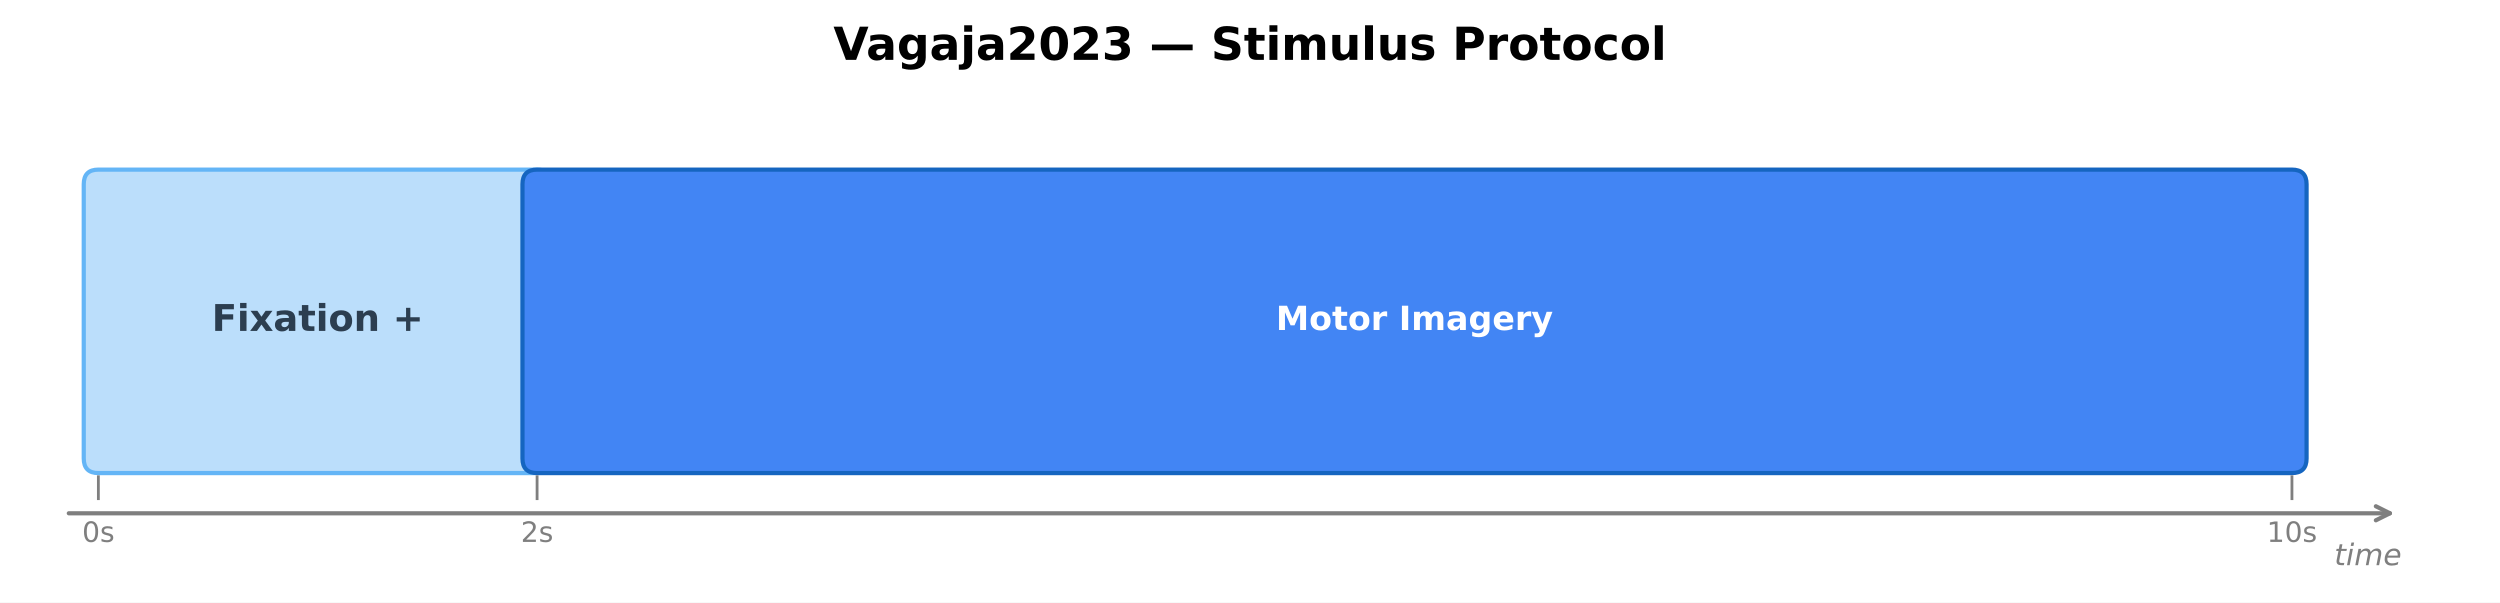
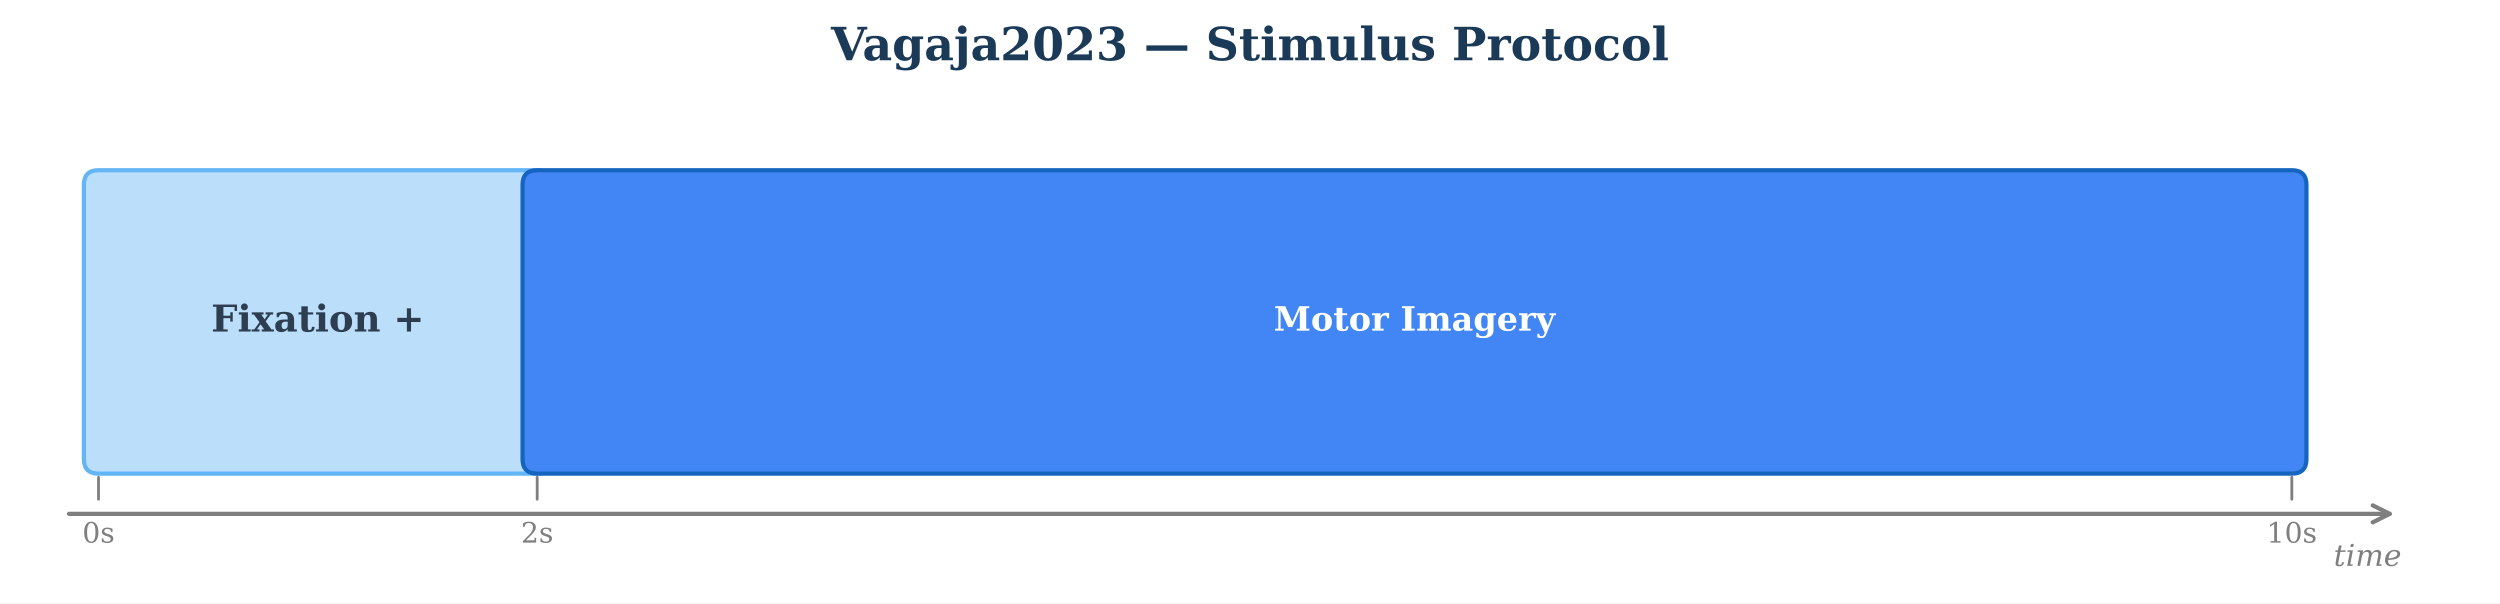
- <svg xmlns="http://www.w3.org/2000/svg" xmlns:xlink="http://www.w3.org/1999/xlink" width="712.8pt" height="171.788pt" viewBox="0 0 712.8 171.788" version="1.1">
+ <svg xmlns="http://www.w3.org/2000/svg" xmlns:xlink="http://www.w3.org/1999/xlink" width="708.48pt" height="170.95pt" viewBox="0 0 708.48 170.95" version="1.1">
  <defs>
    <style type="text/css">*{stroke-linejoin: round; stroke-linecap: butt}</style>
  </defs>
  <g id="figure_1">
    <g id="patch_1">
-       <path d="M 0 171.788  L 712.8 171.788  L 712.8 0  L 0 0  z " style="fill: #ffffff" />
+       <path d="M 0 170.95  L 708.48 170.95  L 708.48 0  L 0 0  z " style="fill: #ffffff" />
    </g>
    <g id="axes_1">
      <g id="patch_2">
-         <path d="M 28.048 134.88  L 153.134 134.88  Q 157.304 134.88 157.304 130.711  L 157.304 52.532  Q 157.304 48.362 153.134 48.362  L 28.048 48.362  Q 23.878 48.362 23.878 52.532  L 23.878 130.711  Q 23.878 134.88 28.048 134.88  z " clip-path="url(#p96fbd1d0a3)" style="fill: #bbdefb; stroke: #64b5f6; stroke-width: 1.2" />
+         <path d="M 27.919 134.226  L 152.232 134.226  Q 156.375 134.226 156.375 130.082  L 156.375 52.387  Q 156.375 48.243 152.232 48.243  L 27.919 48.243  Q 23.775 48.243 23.775 52.387  L 23.775 130.082  Q 23.775 134.226 27.919 134.226  z " clip-path="url(#p7304d7732d)" style="fill: #bbdefb; stroke: #64b5f6; stroke-width: 1.2" />
      </g>
      <g id="patch_3">
-         <path d="M 153.134 134.88  L 653.481 134.88  Q 657.65 134.88 657.65 130.711  L 657.65 52.532  Q 657.65 48.362 653.481 48.362  L 153.134 48.362  Q 148.965 48.362 148.965 52.532  L 148.965 130.711  Q 148.965 134.88 153.134 134.88  z " clip-path="url(#p96fbd1d0a3)" style="fill: #4285f4; stroke: #1565c0; stroke-width: 1.2" />
+         <path d="M 152.232 134.226  L 649.483 134.226  Q 653.627 134.226 653.627 130.082  L 653.627 52.387  Q 653.627 48.243 649.483 48.243  L 152.232 48.243  Q 148.088 48.243 148.088 52.387  L 148.088 130.082  Q 148.088 134.226 152.232 134.226  z " clip-path="url(#p7304d7732d)" style="fill: #4285f4; stroke: #1565c0; stroke-width: 1.2" />
      </g>
      <g id="line2d_1">
-         <path d="M 28.048 135.923  L 28.048 142.177  " clip-path="url(#p96fbd1d0a3)" style="fill: none; stroke: #7f7f7f; stroke-width: 0.8; stroke-linecap: square" />
+         <path d="M 27.919 135.262  L 27.919 141.477  " clip-path="url(#p7304d7732d)" style="fill: none; stroke: #7f7f7f; stroke-width: 0.8; stroke-linecap: round" />
      </g>
      <g id="line2d_2">
-         <path d="M 153.134 135.923  L 153.134 142.177  " clip-path="url(#p96fbd1d0a3)" style="fill: none; stroke: #7f7f7f; stroke-width: 0.8; stroke-linecap: square" />
+         <path d="M 152.232 135.262  L 152.232 141.477  " clip-path="url(#p7304d7732d)" style="fill: none; stroke: #7f7f7f; stroke-width: 0.8; stroke-linecap: round" />
      </g>
      <g id="line2d_3">
-         <path d="M 653.481 135.923  L 653.481 142.177  " clip-path="url(#p96fbd1d0a3)" style="fill: none; stroke: #7f7f7f; stroke-width: 0.8; stroke-linecap: square" />
+         <path d="M 649.483 135.262  L 649.483 141.477  " clip-path="url(#p7304d7732d)" style="fill: none; stroke: #7f7f7f; stroke-width: 0.8; stroke-linecap: round" />
      </g>
      <g id="text_1">
-         <g clip-path="url(#p96fbd1d0a3)">
-           <g style="fill: #2c3e50" transform="translate(60.39534 94.3492) scale(0.105 -0.105)">
+         <g clip-path="url(#p7304d7732d)">
+           <g style="fill: #2c3e50" transform="translate(59.85655 93.96234) scale(0.105 -0.105)">
            <defs>
-               <path id="DejaVuSans-Bold-29" d="M 588 4666  L 3834 4666  L 3834 3756  L 1791 3756  L 1791 2888  L 3713 2888  L 3713 1978  L 1791 1978  L 1791 0  L 588 0  L 588 4666  z " transform="scale(0.015625)" />
-               <path id="DejaVuSans-Bold-4c" d="M 538 3500  L 1656 3500  L 1656 0  L 538 0  L 538 3500  z M 538 4863  L 1656 4863  L 1656 3950  L 538 3950  L 538 4863  z " transform="scale(0.015625)" />
-               <path id="DejaVuSans-Bold-5b" d="M 1422 1791  L 159 3500  L 1344 3500  L 2059 2463  L 2784 3500  L 3969 3500  L 2706 1797  L 4031 0  L 2847 0  L 2059 1106  L 1281 0  L 97 0  L 1422 1791  z " transform="scale(0.015625)" />
-               <path id="DejaVuSans-Bold-44" d="M 2106 1575  Q 1756 1575 1579 1456  Q 1403 1338 1403 1106  Q 1403 894 1545 773  Q 1688 653 1941 653  Q 2256 653 2472 879  Q 2688 1106 2688 1447  L 2688 1575  L 2106 1575  z M 3816 1997  L 3816 0  L 2688 0  L 2688 519  Q 2463 200 2181 54  Q 1900 -91 1497 -91  Q 953 -91 614 226  Q 275 544 275 1050  Q 275 1666 698 1953  Q 1122 2241 2028 2241  L 2688 2241  L 2688 2328  Q 2688 2594 2478 2717  Q 2269 2841 1825 2841  Q 1466 2841 1156 2769  Q 847 2697 581 2553  L 581 3406  Q 941 3494 1303 3539  Q 1666 3584 2028 3584  Q 2975 3584 3395 3211  Q 3816 2838 3816 1997  z " transform="scale(0.015625)" />
-               <path id="DejaVuSans-Bold-57" d="M 1759 4494  L 1759 3500  L 2913 3500  L 2913 2700  L 1759 2700  L 1759 1216  Q 1759 972 1856 886  Q 1953 800 2241 800  L 2816 800  L 2816 0  L 1856 0  Q 1194 0 917 276  Q 641 553 641 1216  L 641 2700  L 84 2700  L 84 3500  L 641 3500  L 641 4494  L 1759 4494  z " transform="scale(0.015625)" />
-               <path id="DejaVuSans-Bold-52" d="M 2203 2784  Q 1831 2784 1636 2517  Q 1441 2250 1441 1747  Q 1441 1244 1636 976  Q 1831 709 2203 709  Q 2569 709 2762 976  Q 2956 1244 2956 1747  Q 2956 2250 2762 2517  Q 2569 2784 2203 2784  z M 2203 3584  Q 3106 3584 3614 3096  Q 4122 2609 4122 1747  Q 4122 884 3614 396  Q 3106 -91 2203 -91  Q 1297 -91 786 396  Q 275 884 275 1747  Q 275 2609 786 3096  Q 1297 3584 2203 3584  z " transform="scale(0.015625)" />
-               <path id="DejaVuSans-Bold-51" d="M 4056 2131  L 4056 0  L 2931 0  L 2931 347  L 2931 1631  Q 2931 2084 2911 2256  Q 2891 2428 2841 2509  Q 2775 2619 2662 2680  Q 2550 2741 2406 2741  Q 2056 2741 1856 2470  Q 1656 2200 1656 1722  L 1656 0  L 538 0  L 538 3500  L 1656 3500  L 1656 2988  Q 1909 3294 2193 3439  Q 2478 3584 2822 3584  Q 3428 3584 3742 3212  Q 4056 2841 4056 2131  z " transform="scale(0.015625)" />
-               <path id="DejaVuSans-Bold-3" transform="scale(0.015625)" />
-               <path id="DejaVuSans-Bold-e" d="M 3053 4013  L 3053 2375  L 4684 2375  L 4684 1638  L 3053 1638  L 3053 0  L 2309 0  L 2309 1638  L 678 1638  L 678 2375  L 2309 2375  L 2309 4013  L 3053 4013  z " transform="scale(0.015625)" />
+               <path id="DejaVuSerif-Bold-29" d="M 300 0  L 300 378  L 897 378  L 897 4288  L 300 4288  L 300 4666  L 4459 4666  L 4459 3566  L 4031 3566  L 4031 4238  L 2106 4238  L 2106 2741  L 3291 2741  L 3291 3334  L 3719 3334  L 3719 1722  L 3291 1722  L 3291 2316  L 2106 2316  L 2106 378  L 2841 378  L 2841 0  L 300 0  z " transform="scale(0.015625)" />
+               <path id="DejaVuSerif-Bold-4c" d="M 588 4263  Q 588 4516 763 4689  Q 938 4863 1191 4863  Q 1438 4863 1611 4689  Q 1784 4516 1784 4263  Q 1784 4016 1611 3842  Q 1438 3669 1191 3669  Q 938 3669 763 3841  Q 588 4013 588 4263  z M 1797 378  L 2272 378  L 2272 0  L 219 0  L 219 378  L 691 378  L 691 2944  L 219 2944  L 219 3322  L 1797 3322  L 1797 378  z " transform="scale(0.015625)" />
+               <path id="DejaVuSerif-Bold-5b" d="M 2247 2119  L 2834 2944  L 2425 2944  L 2425 3322  L 3719 3322  L 3719 2944  L 3278 2944  L 2431 1759  L 3419 378  L 3859 378  L 3859 0  L 1747 0  L 1747 378  L 2175 378  L 1550 1253  L 922 378  L 1369 378  L 1369 0  L 0 0  L 0 378  L 475 378  L 1356 1619  L 403 2944  L 31 2944  L 31 3322  L 2059 3322  L 2059 2944  L 1656 2944  L 2247 2119  z " transform="scale(0.015625)" />
+               <path id="DejaVuSerif-Bold-44" d="M 3525 2041  L 3525 378  L 4000 378  L 4000 0  L 2419 0  L 2419 422  Q 2200 159 1931 34  Q 1663 -91 1319 -91  Q 809 -91 536 182  Q 263 456 263 966  Q 263 1525 655 1803  Q 1047 2081 1838 2081  L 2419 2081  L 2419 2278  Q 2419 2681 2228 2873  Q 2038 3066 1638 3066  Q 1306 3066 1126 2930  Q 947 2794 872 2484  L 519 2484  L 519 3200  Q 816 3306 1134 3359  Q 1453 3413 1806 3413  Q 2697 3413 3111 3081  Q 3525 2750 3525 2041  z M 2419 1044  L 2419 1709  L 2003 1709  Q 1694 1709 1528 1540  Q 1363 1372 1363 1056  Q 1363 741 1483 584  Q 1603 428 1850 428  Q 2106 428 2262 597  Q 2419 766 2419 1044  z " transform="scale(0.015625)" />
+               <path id="DejaVuSerif-Bold-57" d="M 634 2944  L 153 2944  L 153 3322  L 634 3322  L 634 4353  L 1741 4353  L 1741 3322  L 2663 3322  L 2663 2944  L 1741 2944  L 1741 909  Q 1741 475 1809 369  Q 1878 263 2059 263  Q 2259 263 2356 397  Q 2453 531 2459 813  L 2925 813  Q 2897 313 2651 111  Q 2406 -91 1806 -91  Q 1122 -91 878 123  Q 634 338 634 909  L 634 2944  z " transform="scale(0.015625)" />
+               <path id="DejaVuSerif-Bold-52" d="M 2138 263  Q 2488 263 2630 563  Q 2772 863 2772 1663  Q 2772 2463 2631 2761  Q 2491 3059 2138 3059  Q 1784 3059 1640 2757  Q 1497 2456 1497 1663  Q 1497 869 1640 566  Q 1784 263 2138 263  z M 2138 -91  Q 1259 -91 761 376  Q 263 844 263 1663  Q 263 2484 761 2948  Q 1259 3413 2138 3413  Q 3019 3413 3516 2948  Q 4013 2484 4013 1663  Q 4013 844 3514 376  Q 3016 -91 2138 -91  z " transform="scale(0.015625)" />
+               <path id="DejaVuSerif-Bold-51" d="M 219 0  L 219 378  L 691 378  L 691 2944  L 219 2944  L 219 3322  L 1797 3322  L 1797 2853  Q 1997 3150 2253 3281  Q 2509 3413 2900 3413  Q 3459 3413 3745 3083  Q 4031 2753 4031 2113  L 4031 378  L 4506 378  L 4506 0  L 2522 0  L 2522 378  L 2925 378  L 2925 2144  Q 2925 2566 2817 2730  Q 2709 2894 2444 2894  Q 2109 2894 1953 2648  Q 1797 2403 1797 1869  L 1797 378  L 2203 378  L 2203 0  L 219 0  z " transform="scale(0.015625)" />
+               <path id="DejaVuSerif-Bold-3" transform="scale(0.015625)" />
+               <path id="DejaVuSerif-Bold-e" d="M 3041 4013  L 3041 2369  L 4684 2369  L 4684 1650  L 3041 1650  L 3041 6  L 2322 6  L 2322 1650  L 678 1650  L 678 2369  L 2322 2369  L 2322 4013  L 3041 4013  z " transform="scale(0.015625)" />
            </defs>
-             <use xlink:href="#DejaVuSans-Bold-29" />
-             <use xlink:href="#DejaVuSans-Bold-4c" transform="translate(68.3125 0)" />
-             <use xlink:href="#DejaVuSans-Bold-5b" transform="translate(102.5938 0)" />
-             <use xlink:href="#DejaVuSans-Bold-44" transform="translate(167.0938 0)" />
-             <use xlink:href="#DejaVuSans-Bold-57" transform="translate(234.5781 0)" />
-             <use xlink:href="#DejaVuSans-Bold-4c" transform="translate(282.375 0)" />
-             <use xlink:href="#DejaVuSans-Bold-52" transform="translate(316.6562 0)" />
-             <use xlink:href="#DejaVuSans-Bold-51" transform="translate(385.3594 0)" />
-             <use xlink:href="#DejaVuSans-Bold-3" transform="translate(456.5469 0)" />
-             <use xlink:href="#DejaVuSans-Bold-e" transform="translate(491.3594 0)" />
+             <use xlink:href="#DejaVuSerif-Bold-29" />
+             <use xlink:href="#DejaVuSerif-Bold-4c" transform="translate(71 0)" />
+             <use xlink:href="#DejaVuSerif-Bold-5b" transform="translate(108.9844 0)" />
+             <use xlink:href="#DejaVuSerif-Bold-44" transform="translate(168.6094 0)" />
+             <use xlink:href="#DejaVuSerif-Bold-57" transform="translate(233.4062 0)" />
+             <use xlink:href="#DejaVuSerif-Bold-4c" transform="translate(279.5938 0)" />
+             <use xlink:href="#DejaVuSerif-Bold-52" transform="translate(317.5781 0)" />
+             <use xlink:href="#DejaVuSerif-Bold-51" transform="translate(384.2812 0)" />
+             <use xlink:href="#DejaVuSerif-Bold-3" transform="translate(456.9844 0)" />
+             <use xlink:href="#DejaVuSerif-Bold-e" transform="translate(491.7969 0)" />
          </g>
        </g>
      </g>
      <g id="text_2">
-         <g clip-path="url(#p96fbd1d0a3)">
-           <g style="fill: #ffffff" transform="translate(363.8045 94.08903) scale(0.095 -0.095)">
+         <g clip-path="url(#p7304d7732d)">
+           <g style="fill: #ffffff" transform="translate(360.9803 93.70216) scale(0.095 -0.095)">
            <defs>
-               <path id="DejaVuSans-Bold-30" d="M 588 4666  L 2119 4666  L 3181 2169  L 4250 4666  L 5778 4666  L 5778 0  L 4641 0  L 4641 3413  L 3566 897  L 2803 897  L 1728 3413  L 1728 0  L 588 0  L 588 4666  z " transform="scale(0.015625)" />
-               <path id="DejaVuSans-Bold-55" d="M 3138 2547  Q 2991 2616 2845 2648  Q 2700 2681 2553 2681  Q 2122 2681 1889 2404  Q 1656 2128 1656 1613  L 1656 0  L 538 0  L 538 3500  L 1656 3500  L 1656 2925  Q 1872 3269 2151 3426  Q 2431 3584 2822 3584  Q 2878 3584 2943 3579  Q 3009 3575 3134 3559  L 3138 2547  z " transform="scale(0.015625)" />
-               <path id="DejaVuSans-Bold-2c" d="M 588 4666  L 1791 4666  L 1791 0  L 588 0  L 588 4666  z " transform="scale(0.015625)" />
-               <path id="DejaVuSans-Bold-50" d="M 3781 2919  Q 3994 3244 4286 3414  Q 4578 3584 4928 3584  Q 5531 3584 5847 3212  Q 6163 2841 6163 2131  L 6163 0  L 5038 0  L 5038 1825  Q 5041 1866 5042 1909  Q 5044 1953 5044 2034  Q 5044 2406 4934 2573  Q 4825 2741 4581 2741  Q 4263 2741 4089 2478  Q 3916 2216 3909 1719  L 3909 0  L 2784 0  L 2784 1825  Q 2784 2406 2684 2573  Q 2584 2741 2328 2741  Q 2006 2741 1831 2477  Q 1656 2213 1656 1722  L 1656 0  L 531 0  L 531 3500  L 1656 3500  L 1656 2988  Q 1863 3284 2130 3434  Q 2397 3584 2719 3584  Q 3081 3584 3359 3409  Q 3638 3234 3781 2919  z " transform="scale(0.015625)" />
-               <path id="DejaVuSans-Bold-4a" d="M 2919 594  Q 2688 288 2409 144  Q 2131 0 1766 0  Q 1125 0 706 504  Q 288 1009 288 1791  Q 288 2575 706 3076  Q 1125 3578 1766 3578  Q 2131 3578 2409 3434  Q 2688 3291 2919 2981  L 2919 3500  L 4044 3500  L 4044 353  Q 4044 -491 3511 -936  Q 2978 -1381 1966 -1381  Q 1638 -1381 1331 -1331  Q 1025 -1281 716 -1178  L 716 -306  Q 1009 -475 1290 -558  Q 1572 -641 1856 -641  Q 2406 -641 2662 -400  Q 2919 -159 2919 353  L 2919 594  z M 2181 2772  Q 1834 2772 1640 2515  Q 1447 2259 1447 1791  Q 1447 1309 1634 1061  Q 1822 813 2181 813  Q 2531 813 2725 1069  Q 2919 1325 2919 1791  Q 2919 2259 2725 2515  Q 2531 2772 2181 2772  z " transform="scale(0.015625)" />
-               <path id="DejaVuSans-Bold-48" d="M 4031 1759  L 4031 1441  L 1416 1441  Q 1456 1047 1700 850  Q 1944 653 2381 653  Q 2734 653 3104 758  Q 3475 863 3866 1075  L 3866 213  Q 3469 63 3072 -14  Q 2675 -91 2278 -91  Q 1328 -91 801 392  Q 275 875 275 1747  Q 275 2603 792 3093  Q 1309 3584 2216 3584  Q 3041 3584 3536 3087  Q 4031 2591 4031 1759  z M 2881 2131  Q 2881 2450 2695 2645  Q 2509 2841 2209 2841  Q 1884 2841 1681 2658  Q 1478 2475 1428 2131  L 2881 2131  z " transform="scale(0.015625)" />
-               <path id="DejaVuSans-Bold-5c" d="M 78 3500  L 1197 3500  L 2138 1125  L 2938 3500  L 4056 3500  L 2584 -331  Q 2363 -916 2067 -1148  Q 1772 -1381 1288 -1381  L 641 -1381  L 641 -647  L 991 -647  Q 1275 -647 1404 -556  Q 1534 -466 1606 -231  L 1638 -134  L 78 3500  z " transform="scale(0.015625)" />
+               <path id="DejaVuSerif-Bold-30" d="M 269 0  L 269 378  L 863 378  L 863 4288  L 269 4288  L 269 4666  L 2194 4666  L 3525 1672  L 4863 4666  L 6784 4666  L 6784 4288  L 6188 4288  L 6188 378  L 6784 378  L 6784 0  L 4384 0  L 4384 378  L 4978 378  L 4978 3938  L 3531 684  L 2741 684  L 1300 3938  L 1300 378  L 1894 378  L 1894 0  L 269 0  z " transform="scale(0.015625)" />
+               <path id="DejaVuSerif-Bold-55" d="M 3438 3359  L 3438 2369  L 3084 2369  Q 3066 2634 2941 2764  Q 2816 2894 2578 2894  Q 2216 2894 2006 2575  Q 1797 2256 1797 1691  L 1797 378  L 2400 378  L 2400 0  L 219 0  L 219 378  L 691 378  L 691 2944  L 184 2944  L 184 3322  L 1797 3322  L 1797 2731  Q 1959 3078 2226 3245  Q 2494 3413 2881 3413  Q 2978 3413 3117 3398  Q 3256 3384 3438 3359  z " transform="scale(0.015625)" />
+               <path id="DejaVuSerif-Bold-2c" d="M 300 0  L 300 378  L 897 378  L 897 4288  L 300 4288  L 300 4666  L 2700 4666  L 2700 4288  L 2100 4288  L 2100 378  L 2700 378  L 2700 0  L 300 0  z " transform="scale(0.015625)" />
+               <path id="DejaVuSerif-Bold-50" d="M 3884 2778  Q 4116 3109 4384 3261  Q 4653 3413 5013 3413  Q 5584 3413 5867 3089  Q 6150 2766 6150 2113  L 6150 378  L 6625 378  L 6625 0  L 4647 0  L 4647 378  L 5044 378  L 5044 1947  Q 5044 2569 4948 2731  Q 4853 2894 4594 2894  Q 4300 2894 4137 2667  Q 3975 2441 3975 2022  L 3975 378  L 4372 378  L 4372 0  L 2472 0  L 2472 378  L 2869 378  L 2869 1947  Q 2869 2569 2772 2731  Q 2675 2894 2419 2894  Q 2122 2894 1959 2667  Q 1797 2441 1797 2022  L 1797 378  L 2194 378  L 2194 0  L 219 0  L 219 378  L 691 378  L 691 2944  L 219 2944  L 219 3322  L 1797 3322  L 1797 2853  Q 1991 3144 2241 3278  Q 2491 3413 2834 3413  Q 3241 3413 3494 3258  Q 3747 3103 3884 2778  z " transform="scale(0.015625)" />
+               <path id="DejaVuSerif-Bold-4a" d="M 3853 2944  L 3853 44  Q 3853 -656 3354 -1039  Q 2856 -1422 1947 -1422  Q 1616 -1422 1275 -1370  Q 934 -1319 575 -1216  L 575 -422  L 928 -422  Q 975 -750 1192 -909  Q 1409 -1069 1813 -1069  Q 2325 -1069 2536 -823  Q 2747 -578 2747 44  L 2747 422  Q 2606 163 2367 36  Q 2128 -91 1778 -91  Q 1072 -91 667 378  Q 263 847 263 1663  Q 263 2481 667 2947  Q 1072 3413 1778 3413  Q 2128 3413 2367 3286  Q 2606 3159 2747 2900  L 2747 3322  L 4325 3322  L 4325 2944  L 3853 2944  z M 2747 1825  Q 2747 2406 2597 2665  Q 2447 2925 2119 2925  Q 1775 2925 1636 2651  Q 1497 2378 1497 1663  Q 1497 947 1637 672  Q 1778 397 2119 397  Q 2447 397 2597 656  Q 2747 916 2747 1497  L 2747 1825  z " transform="scale(0.015625)" />
+               <path id="DejaVuSerif-Bold-48" d="M 2566 1875  Q 2566 2531 2444 2795  Q 2322 3059 2028 3059  Q 1744 3059 1620 2800  Q 1497 2541 1497 1931  L 1497 1875  L 2566 1875  z M 3781 1503  L 1497 1503  L 1497 1478  Q 1497 834 1690 548  Q 1884 263 2316 263  Q 2675 263 2897 453  Q 3119 644 3181 1006  L 3700 1006  Q 3566 441 3166 175  Q 2766 -91 2047 -91  Q 1184 -91 723 364  Q 263 819 263 1663  Q 263 2488 734 2950  Q 1206 3413 2047 3413  Q 2872 3413 3312 2927  Q 3753 2441 3781 1503  z " transform="scale(0.015625)" />
+               <path id="DejaVuSerif-Bold-5c" d="M 1997 -750  Q 1847 -1116 1634 -1269  Q 1422 -1422 1063 -1422  Q 909 -1422 721 -1387  Q 534 -1353 313 -1288  L 313 -594  L 666 -597  Q 675 -838 779 -953  Q 884 -1069 1094 -1069  Q 1297 -1069 1422 -958  Q 1547 -847 1672 -538  L 1722 -422  L 275 2944  L -84 2944  L -84 3322  L 1831 3322  L 1831 2944  L 1434 2944  L 2278 978  L 3066 2944  L 2625 2944  L 2625 3322  L 3872 3322  L 3872 2944  L 3469 2944  L 1997 -750  z " transform="scale(0.015625)" />
            </defs>
-             <use xlink:href="#DejaVuSans-Bold-30" />
-             <use xlink:href="#DejaVuSans-Bold-52" transform="translate(99.51562 0)" />
-             <use xlink:href="#DejaVuSans-Bold-57" transform="translate(168.2188 0)" />
-             <use xlink:href="#DejaVuSans-Bold-52" transform="translate(216.0156 0)" />
-             <use xlink:href="#DejaVuSans-Bold-55" transform="translate(284.7188 0)" />
-             <use xlink:href="#DejaVuSans-Bold-3" transform="translate(334.0312 0)" />
-             <use xlink:href="#DejaVuSans-Bold-2c" transform="translate(368.8438 0)" />
-             <use xlink:href="#DejaVuSans-Bold-50" transform="translate(406.0469 0)" />
-             <use xlink:href="#DejaVuSans-Bold-44" transform="translate(510.25 0)" />
-             <use xlink:href="#DejaVuSans-Bold-4a" transform="translate(577.7344 0)" />
-             <use xlink:href="#DejaVuSans-Bold-48" transform="translate(649.3125 0)" />
-             <use xlink:href="#DejaVuSans-Bold-55" transform="translate(717.1406 0)" />
-             <use xlink:href="#DejaVuSans-Bold-5c" transform="translate(766.4531 0)" />
+             <use xlink:href="#DejaVuSerif-Bold-30" />
+             <use xlink:href="#DejaVuSerif-Bold-52" transform="translate(110.6875 0)" />
+             <use xlink:href="#DejaVuSerif-Bold-57" transform="translate(177.3906 0)" />
+             <use xlink:href="#DejaVuSerif-Bold-52" transform="translate(223.5781 0)" />
+             <use xlink:href="#DejaVuSerif-Bold-55" transform="translate(290.2812 0)" />
+             <use xlink:href="#DejaVuSerif-Bold-3" transform="translate(342.9688 0)" />
+             <use xlink:href="#DejaVuSerif-Bold-2c" transform="translate(377.7812 0)" />
+             <use xlink:href="#DejaVuSerif-Bold-50" transform="translate(424.5625 0)" />
+             <use xlink:href="#DejaVuSerif-Bold-44" transform="translate(530.375 0)" />
+             <use xlink:href="#DejaVuSerif-Bold-4a" transform="translate(595.1719 0)" />
+             <use xlink:href="#DejaVuSerif-Bold-48" transform="translate(665.0938 0)" />
+             <use xlink:href="#DejaVuSerif-Bold-55" transform="translate(728.7188 0)" />
+             <use xlink:href="#DejaVuSerif-Bold-5c" transform="translate(781.4062 0)" />
          </g>
        </g>
      </g>
      <g id="text_3">
-         <g style="fill: #7f7f7f" transform="translate(23.41901 154.5095) scale(0.08 -0.08)">
+         <g style="fill: #7f7f7f" transform="translate(23.32131 153.7713) scale(0.08 -0.08)">
          <defs>
-             <path id="DejaVuSans-13" d="M 2034 4250  Q 1547 4250 1301 3770  Q 1056 3291 1056 2328  Q 1056 1369 1301 889  Q 1547 409 2034 409  Q 2525 409 2770 889  Q 3016 1369 3016 2328  Q 3016 3291 2770 3770  Q 2525 4250 2034 4250  z M 2034 4750  Q 2819 4750 3233 4129  Q 3647 3509 3647 2328  Q 3647 1150 3233 529  Q 2819 -91 2034 -91  Q 1250 -91 836 529  Q 422 1150 422 2328  Q 422 3509 836 4129  Q 1250 4750 2034 4750  z " transform="scale(0.015625)" />
-             <path id="DejaVuSans-56" d="M 2834 3397  L 2834 2853  Q 2591 2978 2328 3040  Q 2066 3103 1784 3103  Q 1356 3103 1142 2972  Q 928 2841 928 2578  Q 928 2378 1081 2264  Q 1234 2150 1697 2047  L 1894 2003  Q 2506 1872 2764 1633  Q 3022 1394 3022 966  Q 3022 478 2636 193  Q 2250 -91 1575 -91  Q 1294 -91 989 -36  Q 684 19 347 128  L 347 722  Q 666 556 975 473  Q 1284 391 1588 391  Q 1994 391 2212 530  Q 2431 669 2431 922  Q 2431 1156 2273 1281  Q 2116 1406 1581 1522  L 1381 1569  Q 847 1681 609 1914  Q 372 2147 372 2553  Q 372 3047 722 3315  Q 1072 3584 1716 3584  Q 2034 3584 2315 3537  Q 2597 3491 2834 3397  z " transform="scale(0.015625)" />
+             <path id="DejaVuSerif-13" d="M 2034 219  Q 2513 219 2750 744  Q 2988 1269 2988 2328  Q 2988 3391 2750 3916  Q 2513 4441 2034 4441  Q 1556 4441 1318 3916  Q 1081 3391 1081 2328  Q 1081 1269 1318 744  Q 1556 219 2034 219  z M 2034 -91  Q 1275 -91 848 546  Q 422 1184 422 2328  Q 422 3475 848 4112  Q 1275 4750 2034 4750  Q 2797 4750 3222 4112  Q 3647 3475 3647 2328  Q 3647 1184 3222 546  Q 2797 -91 2034 -91  z " transform="scale(0.015625)" />
+             <path id="DejaVuSerif-56" d="M 359 184  L 359 959  L 691 959  Q 703 588 923 403  Q 1144 219 1575 219  Q 1963 219 2166 364  Q 2369 509 2369 788  Q 2369 1006 2220 1140  Q 2072 1275 1594 1428  L 1178 1569  Q 750 1706 558 1912  Q 366 2119 366 2438  Q 366 2894 700 3153  Q 1034 3413 1625 3413  Q 1888 3413 2178 3344  Q 2469 3275 2778 3144  L 2778 2419  L 2447 2419  Q 2434 2741 2221 2922  Q 2009 3103 1644 3103  Q 1281 3103 1095 2975  Q 909 2847 909 2591  Q 909 2381 1050 2254  Q 1191 2128 1613 1997  L 2069 1856  Q 2541 1709 2748 1489  Q 2956 1269 2956 922  Q 2956 450 2595 179  Q 2234 -91 1600 -91  Q 1278 -91 972 -22  Q 666 47 359 184  z " transform="scale(0.015625)" />
          </defs>
-           <use xlink:href="#DejaVuSans-13" />
-           <use xlink:href="#DejaVuSans-56" transform="translate(63.625 0)" />
+           <use xlink:href="#DejaVuSerif-13" />
+           <use xlink:href="#DejaVuSerif-56" transform="translate(63.625 0)" />
        </g>
      </g>
      <g id="text_4">
-         <g style="fill: #7f7f7f" transform="translate(148.5056 154.5095) scale(0.08 -0.08)">
+         <g style="fill: #7f7f7f" transform="translate(147.6341 153.7713) scale(0.08 -0.08)">
          <defs>
-             <path id="DejaVuSans-15" d="M 1228 531  L 3431 531  L 3431 0  L 469 0  L 469 531  Q 828 903 1448 1529  Q 2069 2156 2228 2338  Q 2531 2678 2651 2914  Q 2772 3150 2772 3378  Q 2772 3750 2511 3984  Q 2250 4219 1831 4219  Q 1534 4219 1204 4116  Q 875 4013 500 3803  L 500 4441  Q 881 4594 1212 4672  Q 1544 4750 1819 4750  Q 2544 4750 2975 4387  Q 3406 4025 3406 3419  Q 3406 3131 3298 2873  Q 3191 2616 2906 2266  Q 2828 2175 2409 1742  Q 1991 1309 1228 531  z " transform="scale(0.015625)" />
+             <path id="DejaVuSerif-15" d="M 819 3553  L 469 3553  L 469 4384  Q 803 4563 1142 4656  Q 1481 4750 1806 4750  Q 2534 4750 2956 4397  Q 3378 4044 3378 3438  Q 3378 2753 2422 1800  Q 2347 1728 2309 1691  L 1131 513  L 3078 513  L 3078 1088  L 3444 1088  L 3444 0  L 434 0  L 434 341  L 1850 1753  Q 2319 2222 2519 2614  Q 2719 3006 2719 3438  Q 2719 3909 2473 4175  Q 2228 4441 1797 4441  Q 1350 4441 1106 4219  Q 863 3997 819 3553  z " transform="scale(0.015625)" />
          </defs>
-           <use xlink:href="#DejaVuSans-15" />
-           <use xlink:href="#DejaVuSans-56" transform="translate(63.625 0)" />
+           <use xlink:href="#DejaVuSerif-15" />
+           <use xlink:href="#DejaVuSerif-56" transform="translate(63.625 0)" />
        </g>
      </g>
      <g id="text_5">
-         <g style="fill: #7f7f7f" transform="translate(646.3068 154.5095) scale(0.08 -0.08)">
+         <g style="fill: #7f7f7f" transform="translate(642.3405 153.7713) scale(0.08 -0.08)">
          <defs>
-             <path id="DejaVuSans-14" d="M 794 531  L 1825 531  L 1825 4091  L 703 3866  L 703 4441  L 1819 4666  L 2450 4666  L 2450 531  L 3481 531  L 3481 0  L 794 0  L 794 531  z " transform="scale(0.015625)" />
+             <path id="DejaVuSerif-14" d="M 909 0  L 909 331  L 1722 331  L 1722 4213  L 781 3603  L 781 4013  L 1919 4750  L 2350 4750  L 2350 331  L 3163 331  L 3163 0  L 909 0  z " transform="scale(0.015625)" />
          </defs>
-           <use xlink:href="#DejaVuSans-14" />
-           <use xlink:href="#DejaVuSans-13" transform="translate(63.625 0)" />
-           <use xlink:href="#DejaVuSans-56" transform="translate(127.25 0)" />
+           <use xlink:href="#DejaVuSerif-14" />
+           <use xlink:href="#DejaVuSerif-13" transform="translate(63.625 0)" />
+           <use xlink:href="#DejaVuSerif-56" transform="translate(127.25 0)" />
        </g>
      </g>
      <g id="patch_4">
-         <path d="M 19.622 146.347  Q 351.186 146.347 681.409 146.347  " style="fill: none; stroke: #7f7f7f; stroke-width: 1.2; stroke-linecap: round" />
-         <path d="M 677.409 144.347  L 681.409 146.347  L 677.409 148.347  " style="fill: none; stroke: #7f7f7f; stroke-width: 1.2; stroke-linecap: round" />
+         <path d="M 19.56 145.621  Q 349.061 145.621 677.22 145.621  " style="fill: none; stroke: #7f7f7f; stroke-width: 1.2; stroke-linecap: round" />
+         <path d="M 672.42 143.221  L 677.22 145.621  L 672.42 148.021  " style="fill: none; stroke: #7f7f7f; stroke-width: 1.2; stroke-linecap: round" />
      </g>
      <g id="text_6">
-         <g style="fill: #7f7f7f" transform="translate(665.5489 161.1444) scale(0.085 -0.085)">
+         <g style="fill: #7f7f7f" transform="translate(661.3353 160.3668) scale(0.085 -0.085)">
          <defs>
-             <path id="DejaVuSans-Oblique-57" d="M 2706 3500  L 2619 3053  L 1472 3053  L 1100 1153  Q 1081 1047 1072 975  Q 1063 903 1063 863  Q 1063 663 1183 572  Q 1303 481 1569 481  L 2150 481  L 2053 0  L 1503 0  Q 991 0 739 200  Q 488 400 488 806  Q 488 878 497 964  Q 506 1050 525 1153  L 897 3053  L 409 3053  L 500 3500  L 978 3500  L 1172 4494  L 1747 4494  L 1556 3500  L 2706 3500  z " transform="scale(0.015625)" />
-             <path id="DejaVuSans-Oblique-4c" d="M 1172 4863  L 1747 4863  L 1606 4134  L 1031 4134  L 1172 4863  z M 909 3500  L 1484 3500  L 800 0  L 225 0  L 909 3500  z " transform="scale(0.015625)" />
-             <path id="DejaVuSans-Oblique-50" d="M 5747 2113  L 5338 0  L 4763 0  L 5166 2094  Q 5191 2228 5203 2325  Q 5216 2422 5216 2491  Q 5216 2772 5059 2928  Q 4903 3084 4622 3084  Q 4203 3084 3875 2770  Q 3547 2456 3450 1953  L 3066 0  L 2491 0  L 2900 2094  Q 2925 2209 2937 2307  Q 2950 2406 2950 2484  Q 2950 2769 2794 2926  Q 2638 3084 2363 3084  Q 1938 3084 1609 2770  Q 1281 2456 1184 1953  L 800 0  L 225 0  L 909 3500  L 1484 3500  L 1375 2956  Q 1609 3263 1923 3423  Q 2238 3584 2597 3584  Q 2978 3584 3223 3384  Q 3469 3184 3519 2828  Q 3781 3197 4126 3390  Q 4472 3584 4856 3584  Q 5306 3584 5551 3325  Q 5797 3066 5797 2591  Q 5797 2488 5784 2364  Q 5772 2241 5747 2113  z " transform="scale(0.015625)" />
-             <path id="DejaVuSans-Oblique-48" d="M 3078 2063  Q 3088 2113 3092 2166  Q 3097 2219 3097 2272  Q 3097 2653 2873 2875  Q 2650 3097 2266 3097  Q 1838 3097 1509 2826  Q 1181 2556 1013 2059  L 3078 2063  z M 3578 1613  L 903 1613  Q 884 1494 878 1425  Q 872 1356 872 1306  Q 872 872 1139 634  Q 1406 397 1894 397  Q 2269 397 2603 481  Q 2938 566 3225 728  L 3116 159  Q 2806 34 2476 -28  Q 2147 -91 1806 -91  Q 1078 -91 686 257  Q 294 606 294 1247  Q 294 1794 489 2264  Q 684 2734 1063 3103  Q 1306 3334 1642 3459  Q 1978 3584 2356 3584  Q 2950 3584 3301 3228  Q 3653 2872 3653 2272  Q 3653 2128 3634 1964  Q 3616 1800 3578 1613  z " transform="scale(0.015625)" />
+             <path id="DejaVuSerif-Italic-57" d="M 856 2988  L 350 2988  L 416 3322  L 922 3322  L 1122 4353  L 1700 4353  L 1500 3322  L 2581 3322  L 2516 2988  L 1434 2988  L 1025 878  Q 978 631 978 488  Q 978 388 1000 338  Q 1059 219 1278 219  Q 1503 219 1633 351  Q 1763 484 1825 781  L 2259 781  Q 2147 328 1884 118  Q 1622 -91 1169 -91  Q 672 -91 506 131  Q 406 266 406 516  Q 406 675 447 878  L 856 2988  z " transform="scale(0.015625)" />
+             <path id="DejaVuSerif-Italic-4c" d="M 1009 4353  Q 1038 4497 1163 4603  Q 1288 4709 1434 4709  Q 1578 4709 1663 4603  Q 1728 4522 1728 4422  Q 1728 4388 1719 4353  Q 1691 4206 1567 4103  Q 1444 4000 1297 4000  Q 1150 4000 1066 4103  Q 1003 4181 1003 4281  Q 1003 4316 1009 4353  z M 963 331  L 1506 331  L 1444 0  L 325 0  L 903 2988  L 353 2988  L 419 3322  L 1544 3322  L 963 331  z " transform="scale(0.015625)" />
+             <path id="DejaVuSerif-Italic-50" d="M 3503 2675  Q 3741 3041 4034 3227  Q 4328 3413 4672 3413  Q 5194 3413 5388 3088  Q 5503 2894 5503 2578  Q 5503 2372 5453 2113  L 5106 331  L 5625 331  L 5563 0  L 4469 0  L 4866 2047  Q 4913 2291 4913 2466  Q 4913 2659 4856 2772  Q 4750 2988 4403 2988  Q 4019 2988 3761 2697  Q 3503 2406 3394 1850  L 3034 0  L 2459 0  L 2863 2069  Q 2906 2303 2906 2472  Q 2906 2666 2850 2775  Q 2741 2988 2394 2988  Q 2009 2988 1751 2697  Q 1494 2406 1384 1850  L 1025 0  L 450 0  L 1031 2994  L 481 2994  L 544 3322  L 1669 3322  L 1556 2731  Q 1778 3063 2059 3238  Q 2341 3413 2653 3413  Q 3041 3413 3262 3220  Q 3484 3028 3503 2675  z " transform="scale(0.015625)" />
+             <path id="DejaVuSerif-Italic-48" d="M 938 1275  Q 925 1156 925 1050  Q 925 756 1031 563  Q 1216 219 1709 219  Q 2072 219 2250 328  Q 2569 525 2644 778  L 3066 778  Q 2941 381 2475 103  Q 2150 -91 1506 -91  Q 863 -91 516 388  Q 272 722 272 1206  Q 272 1419 319 1659  Q 472 2450 1000 2931  Q 1528 3413 2278 3413  Q 3500 3413 3500 2547  Q 3500 1913 2859 1603  Q 2206 1288 938 1275  z M 2541 1975  Q 2891 2181 2891 2569  Q 2891 3103 2181 3103  Q 1763 3103 1472 2784  Q 1181 2466 1003 1606  Q 2006 1653 2541 1975  z " transform="scale(0.015625)" />
          </defs>
-           <use xlink:href="#DejaVuSans-Oblique-57" />
-           <use xlink:href="#DejaVuSans-Oblique-4c" transform="translate(39.20312 0)" />
-           <use xlink:href="#DejaVuSans-Oblique-50" transform="translate(66.98438 0)" />
-           <use xlink:href="#DejaVuSans-Oblique-48" transform="translate(164.3906 0)" />
+           <use xlink:href="#DejaVuSerif-Italic-57" />
+           <use xlink:href="#DejaVuSerif-Italic-4c" transform="translate(40.1875 0)" />
+           <use xlink:href="#DejaVuSerif-Italic-50" transform="translate(72.17188 0)" />
+           <use xlink:href="#DejaVuSerif-Italic-48" transform="translate(167 0)" />
        </g>
      </g>
      <g id="text_7">
-         <g transform="translate(237.6105 17.07797) scale(0.13 -0.13)">
+         <g style="fill: #1b3a57" transform="translate(235.5094 17.07797) scale(0.13 -0.13)">
          <defs>
-             <path id="DejaVuSans-Bold-39" d="M 31 4666  L 1241 4666  L 2478 1222  L 3713 4666  L 4922 4666  L 3194 0  L 1759 0  L 31 4666  z " transform="scale(0.015625)" />
-             <path id="DejaVuSans-Bold-4d" d="M 538 3500  L 1656 3500  L 1656 63  Q 1656 -641 1318 -1011  Q 981 -1381 341 -1381  L -213 -1381  L -213 -647  L -19 -647  Q 300 -647 419 -503  Q 538 -359 538 63  L 538 3500  z M 538 4863  L 1656 4863  L 1656 3950  L 538 3950  L 538 4863  z " transform="scale(0.015625)" />
-             <path id="DejaVuSans-Bold-15" d="M 1844 884  L 3897 884  L 3897 0  L 506 0  L 506 884  L 2209 2388  Q 2438 2594 2547 2791  Q 2656 2988 2656 3200  Q 2656 3528 2436 3728  Q 2216 3928 1850 3928  Q 1569 3928 1234 3808  Q 900 3688 519 3450  L 519 4475  Q 925 4609 1322 4679  Q 1719 4750 2100 4750  Q 2938 4750 3402 4381  Q 3866 4013 3866 3353  Q 3866 2972 3669 2642  Q 3472 2313 2841 1759  L 1844 884  z " transform="scale(0.015625)" />
-             <path id="DejaVuSans-Bold-13" d="M 2944 2338  Q 2944 3213 2780 3570  Q 2616 3928 2228 3928  Q 1841 3928 1675 3570  Q 1509 3213 1509 2338  Q 1509 1453 1675 1090  Q 1841 728 2228 728  Q 2613 728 2778 1090  Q 2944 1453 2944 2338  z M 4147 2328  Q 4147 1169 3647 539  Q 3147 -91 2228 -91  Q 1306 -91 806 539  Q 306 1169 306 2328  Q 306 3491 806 4120  Q 1306 4750 2228 4750  Q 3147 4750 3647 4120  Q 4147 3491 4147 2328  z " transform="scale(0.015625)" />
-             <path id="DejaVuSans-Bold-16" d="M 2981 2516  Q 3453 2394 3698 2092  Q 3944 1791 3944 1325  Q 3944 631 3412 270  Q 2881 -91 1863 -91  Q 1503 -91 1142 -33  Q 781 25 428 141  L 428 1069  Q 766 900 1098 814  Q 1431 728 1753 728  Q 2231 728 2486 893  Q 2741 1059 2741 1369  Q 2741 1688 2480 1852  Q 2219 2016 1709 2016  L 1228 2016  L 1228 2791  L 1734 2791  Q 2188 2791 2409 2933  Q 2631 3075 2631 3366  Q 2631 3634 2415 3781  Q 2200 3928 1806 3928  Q 1516 3928 1219 3862  Q 922 3797 628 3669  L 628 4550  Q 984 4650 1334 4700  Q 1684 4750 2022 4750  Q 2931 4750 3382 4451  Q 3834 4153 3834 3553  Q 3834 3144 3618 2883  Q 3403 2622 2981 2516  z " transform="scale(0.015625)" />
-             <path id="DejaVuSans-Bold-af6" d="M 344 2156  L 6056 2156  L 6056 1350  L 344 1350  L 344 2156  z " transform="scale(0.015625)" />
-             <path id="DejaVuSans-Bold-36" d="M 3834 4519  L 3834 3531  Q 3450 3703 3084 3790  Q 2719 3878 2394 3878  Q 1963 3878 1756 3759  Q 1550 3641 1550 3391  Q 1550 3203 1689 3098  Q 1828 2994 2194 2919  L 2706 2816  Q 3484 2659 3812 2340  Q 4141 2022 4141 1434  Q 4141 663 3683 286  Q 3225 -91 2284 -91  Q 1841 -91 1394 -6  Q 947 78 500 244  L 500 1259  Q 947 1022 1364 901  Q 1781 781 2169 781  Q 2563 781 2772 912  Q 2981 1044 2981 1288  Q 2981 1506 2839 1625  Q 2697 1744 2272 1838  L 1806 1941  Q 1106 2091 782 2419  Q 459 2747 459 3303  Q 459 4000 909 4375  Q 1359 4750 2203 4750  Q 2588 4750 2994 4692  Q 3400 4634 3834 4519  z " transform="scale(0.015625)" />
-             <path id="DejaVuSans-Bold-58" d="M 500 1363  L 500 3500  L 1625 3500  L 1625 3150  Q 1625 2866 1622 2436  Q 1619 2006 1619 1863  Q 1619 1441 1641 1255  Q 1663 1069 1716 984  Q 1784 875 1895 815  Q 2006 756 2150 756  Q 2500 756 2700 1025  Q 2900 1294 2900 1772  L 2900 3500  L 4019 3500  L 4019 0  L 2900 0  L 2900 506  Q 2647 200 2364 54  Q 2081 -91 1741 -91  Q 1134 -91 817 281  Q 500 653 500 1363  z " transform="scale(0.015625)" />
-             <path id="DejaVuSans-Bold-4f" d="M 538 4863  L 1656 4863  L 1656 0  L 538 0  L 538 4863  z " transform="scale(0.015625)" />
-             <path id="DejaVuSans-Bold-56" d="M 3272 3391  L 3272 2541  Q 2913 2691 2578 2766  Q 2244 2841 1947 2841  Q 1628 2841 1473 2761  Q 1319 2681 1319 2516  Q 1319 2381 1436 2309  Q 1553 2238 1856 2203  L 2053 2175  Q 2913 2066 3209 1816  Q 3506 1566 3506 1031  Q 3506 472 3093 190  Q 2681 -91 1863 -91  Q 1516 -91 1145 -36  Q 775 19 384 128  L 384 978  Q 719 816 1070 734  Q 1422 653 1784 653  Q 2113 653 2278 743  Q 2444 834 2444 1013  Q 2444 1163 2330 1236  Q 2216 1309 1875 1350  L 1678 1375  Q 931 1469 631 1722  Q 331 1975 331 2491  Q 331 3047 712 3315  Q 1094 3584 1881 3584  Q 2191 3584 2531 3537  Q 2872 3491 3272 3391  z " transform="scale(0.015625)" />
-             <path id="DejaVuSans-Bold-33" d="M 588 4666  L 2584 4666  Q 3475 4666 3951 4270  Q 4428 3875 4428 3144  Q 4428 2409 3951 2014  Q 3475 1619 2584 1619  L 1791 1619  L 1791 0  L 588 0  L 588 4666  z M 1791 3794  L 1791 2491  L 2456 2491  Q 2806 2491 2997 2661  Q 3188 2831 3188 3144  Q 3188 3456 2997 3625  Q 2806 3794 2456 3794  L 1791 3794  z " transform="scale(0.015625)" />
-             <path id="DejaVuSans-Bold-46" d="M 3366 3391  L 3366 2478  Q 3138 2634 2908 2709  Q 2678 2784 2431 2784  Q 1963 2784 1702 2511  Q 1441 2238 1441 1747  Q 1441 1256 1702 982  Q 1963 709 2431 709  Q 2694 709 2930 787  Q 3166 866 3366 1019  L 3366 103  Q 3103 6 2833 -42  Q 2563 -91 2291 -91  Q 1344 -91 809 395  Q 275 881 275 1747  Q 275 2613 809 3098  Q 1344 3584 2291 3584  Q 2566 3584 2833 3536  Q 3100 3488 3366 3391  z " transform="scale(0.015625)" />
+             <path id="DejaVuSerif-Bold-39" d="M 5056 4666  L 5056 4288  L 4666 4288  L 2906 0  L 2163 0  L 403 4288  L -38 4288  L -38 4666  L 2150 4666  L 2150 4288  L 1697 4288  L 2956 1197  L 4225 4288  L 3669 4288  L 3669 4666  L 5056 4666  z " transform="scale(0.015625)" />
+             <path id="DejaVuSerif-Bold-4d" d="M 556 4263  Q 556 4516 729 4689  Q 903 4863 1159 4863  Q 1403 4863 1578 4688  Q 1753 4513 1753 4263  Q 1753 4016 1579 3842  Q 1406 3669 1159 3669  Q 906 3669 731 3841  Q 556 4013 556 4263  z M 684 2944  L 213 2944  L 213 3322  L 1791 3322  L 1791 -391  Q 1791 -900 1430 -1161  Q 1069 -1422 366 -1422  Q 178 -1422 -34 -1390  Q -247 -1359 -475 -1300  L -475 -594  L -122 -597  Q -116 -847 -23 -958  Q 69 -1069 275 -1069  Q 503 -1069 593 -922  Q 684 -775 684 -391  L 684 2944  z " transform="scale(0.015625)" />
+             <path id="DejaVuSerif-Bold-15" d="M 844 3513  L 469 3513  L 469 4519  Q 850 4634 1223 4692  Q 1597 4750 1978 4750  Q 2869 4750 3367 4386  Q 3866 4022 3866 3372  Q 3866 2909 3591 2542  Q 3316 2175 2541 1672  L 1241 819  L 3450 819  L 3450 1369  L 3878 1369  L 3878 0  L 428 0  L 428 763  L 1119 1241  Q 2003 1850 2297 2278  Q 2591 2706 2591 3278  Q 2591 3819 2367 4101  Q 2144 4384 1716 4384  Q 1347 4384 1125 4161  Q 903 3938 844 3513  z " transform="scale(0.015625)" />
+             <path id="DejaVuSerif-Bold-13" d="M 2228 275  Q 2603 275 2742 615  Q 2881 956 2881 2328  Q 2881 3691 2742 4037  Q 2603 4384 2228 4384  Q 1853 4384 1714 4043  Q 1575 3703 1575 2328  Q 1575 956 1714 615  Q 1853 275 2228 275  z M 2228 -91  Q 1294 -91 797 532  Q 300 1156 300 2328  Q 300 3500 797 4125  Q 1294 4750 2228 4750  Q 3159 4750 3656 4125  Q 4153 3500 4153 2328  Q 4153 1156 3656 532  Q 3159 -91 2228 -91  z " transform="scale(0.015625)" />
+             <path id="DejaVuSerif-Bold-16" d="M 550 4531  Q 963 4641 1350 4695  Q 1738 4750 2106 4750  Q 2950 4750 3401 4448  Q 3853 4147 3853 3584  Q 3853 3163 3593 2900  Q 3334 2638 2834 2547  Q 3444 2450 3744 2131  Q 4044 1813 4044 1259  Q 4044 606 3526 257  Q 3009 -91 2028 -91  Q 1659 -91 1267 -28  Q 875 34 447 159  L 447 1184  L 825 1184  Q 859 741 1103 508  Q 1347 275 1778 275  Q 2253 275 2512 539  Q 2772 803 2772 1288  Q 2772 1794 2501 2069  Q 2231 2344 1734 2344  L 1528 2344  L 1528 2719  L 1691 2719  Q 2150 2719 2381 2931  Q 2613 3144 2613 3566  Q 2613 3963 2395 4173  Q 2178 4384 1772 4384  Q 1403 4384 1187 4182  Q 972 3981 928 3597  L 550 3597  L 550 4531  z " transform="scale(0.015625)" />
+             <path id="DejaVuSerif-Bold-782" d="M 344 2075  L 6056 2075  L 6056 1325  L 344 1325  L 344 2075  z " transform="scale(0.015625)" />
+             <path id="DejaVuSerif-Bold-36" d="M 494 225  L 494 1331  L 891 1331  Q 981 806 1318 547  Q 1656 288 2253 288  Q 2738 288 2991 472  Q 3244 656 3244 1013  Q 3244 1294 3072 1450  Q 2900 1606 2363 1741  L 1663 1913  Q 978 2088 700 2398  Q 422 2709 422 3284  Q 422 3978 883 4364  Q 1344 4750 2175 4750  Q 2584 4750 3026 4681  Q 3469 4613 3944 4475  L 3944 3444  L 3547 3444  Q 3456 3925 3150 4148  Q 2844 4372 2278 4372  Q 1816 4372 1580 4211  Q 1344 4050 1344 3731  Q 1344 3441 1506 3289  Q 1669 3138 2303 2975  L 3003 2803  Q 3653 2641 3945 2297  Q 4238 1953 4238 1350  Q 4238 644 3750 276  Q 3263 -91 2316 -91  Q 1859 -91 1409 -12  Q 959 66 494 225  z " transform="scale(0.015625)" />
+             <path id="DejaVuSerif-Bold-58" d="M 3963 3322  L 3963 378  L 4434 378  L 4434 0  L 2853 0  L 2853 469  Q 2656 172 2400 40  Q 2144 -91 1753 -91  Q 1194 -91 908 239  Q 622 569 622 1209  L 622 2944  L 147 2944  L 147 3322  L 1728 3322  L 1728 1381  Q 1728 763 1831 595  Q 1934 428 2209 428  Q 2544 428 2698 675  Q 2853 922 2853 1459  L 2853 2944  L 2450 2944  L 2450 3322  L 3963 3322  z " transform="scale(0.015625)" />
+             <path id="DejaVuSerif-Bold-4f" d="M 1797 378  L 2272 378  L 2272 0  L 219 0  L 219 378  L 691 378  L 691 4488  L 219 4488  L 219 4863  L 1797 4863  L 1797 378  z " transform="scale(0.015625)" />
+             <path id="DejaVuSerif-Bold-56" d="M 300 97  L 300 1025  L 653 1025  Q 697 653 931 458  Q 1166 263 1569 263  Q 1906 263 2086 380  Q 2266 497 2266 716  Q 2266 916 2152 1025  Q 2038 1134 1709 1216  L 1253 1331  Q 738 1459 506 1698  Q 275 1938 275 2344  Q 275 2884 650 3148  Q 1025 3413 1806 3413  Q 2100 3413 2433 3364  Q 2766 3316 3169 3213  L 3169 2375  L 2816 2375  Q 2788 2716 2573 2887  Q 2359 3059 1959 3059  Q 1622 3059 1448 2951  Q 1275 2844 1275 2638  Q 1275 2469 1375 2372  Q 1475 2275 1734 2209  L 2188 2094  Q 2841 1928 3091 1684  Q 3341 1441 3341 1006  Q 3341 444 2939 176  Q 2538 -91 1691 -91  Q 1381 -91 1034 -44  Q 688 3 300 97  z " transform="scale(0.015625)" />
+             <path id="DejaVuSerif-Bold-33" d="M 300 0  L 300 378  L 897 378  L 897 4288  L 300 4288  L 300 4666  L 2956 4666  Q 3734 4666 4193 4295  Q 4653 3925 4653 3303  Q 4653 2678 4192 2304  Q 3731 1931 2956 1931  L 2100 1931  L 2100 378  L 2853 378  L 2853 0  L 300 0  z M 2100 2309  L 2450 2309  Q 2856 2309 3098 2579  Q 3341 2850 3341 3303  Q 3341 3753 3100 4020  Q 2859 4288 2450 4288  L 2100 4288  L 2100 2309  z " transform="scale(0.015625)" />
+             <path id="DejaVuSerif-Bold-46" d="M 3609 1038  Q 3491 469 3123 189  Q 2756 -91 2125 -91  Q 1238 -91 750 368  Q 263 828 263 1663  Q 263 2488 744 2950  Q 1225 3413 2081 3413  Q 2428 3413 2781 3347  Q 3134 3281 3500 3150  L 3500 2228  L 3150 2228  Q 3100 2650 2903 2854  Q 2706 3059 2350 3059  Q 1888 3059 1692 2746  Q 1497 2434 1497 1663  Q 1497 909 1687 586  Q 1878 263 2309 263  Q 2644 263 2845 463  Q 3047 663 3091 1038  L 3609 1038  z " transform="scale(0.015625)" />
          </defs>
-           <use xlink:href="#DejaVuSans-Bold-39" />
-           <use xlink:href="#DejaVuSans-Bold-44" transform="translate(71.92188 0)" />
-           <use xlink:href="#DejaVuSans-Bold-4a" transform="translate(139.4062 0)" />
-           <use xlink:href="#DejaVuSans-Bold-44" transform="translate(210.9844 0)" />
-           <use xlink:href="#DejaVuSans-Bold-4d" transform="translate(278.4688 0)" />
-           <use xlink:href="#DejaVuSans-Bold-44" transform="translate(312.75 0)" />
-           <use xlink:href="#DejaVuSans-Bold-15" transform="translate(380.2344 0)" />
-           <use xlink:href="#DejaVuSans-Bold-13" transform="translate(449.8125 0)" />
-           <use xlink:href="#DejaVuSans-Bold-15" transform="translate(519.3906 0)" />
-           <use xlink:href="#DejaVuSans-Bold-16" transform="translate(588.9688 0)" />
-           <use xlink:href="#DejaVuSans-Bold-3" transform="translate(658.5469 0)" />
-           <use xlink:href="#DejaVuSans-Bold-af6" transform="translate(693.3594 0)" />
-           <use xlink:href="#DejaVuSans-Bold-3" transform="translate(793.3594 0)" />
-           <use xlink:href="#DejaVuSans-Bold-36" transform="translate(828.1719 0)" />
-           <use xlink:href="#DejaVuSans-Bold-57" transform="translate(900.1875 0)" />
-           <use xlink:href="#DejaVuSans-Bold-4c" transform="translate(947.9844 0)" />
-           <use xlink:href="#DejaVuSans-Bold-50" transform="translate(982.2656 0)" />
-           <use xlink:href="#DejaVuSans-Bold-58" transform="translate(1086.469 0)" />
-           <use xlink:href="#DejaVuSans-Bold-4f" transform="translate(1157.656 0)" />
-           <use xlink:href="#DejaVuSans-Bold-58" transform="translate(1191.938 0)" />
-           <use xlink:href="#DejaVuSans-Bold-56" transform="translate(1263.125 0)" />
-           <use xlink:href="#DejaVuSans-Bold-3" transform="translate(1322.641 0)" />
-           <use xlink:href="#DejaVuSans-Bold-33" transform="translate(1357.453 0)" />
-           <use xlink:href="#DejaVuSans-Bold-55" transform="translate(1430.75 0)" />
-           <use xlink:href="#DejaVuSans-Bold-52" transform="translate(1480.062 0)" />
-           <use xlink:href="#DejaVuSans-Bold-57" transform="translate(1548.766 0)" />
-           <use xlink:href="#DejaVuSans-Bold-52" transform="translate(1596.562 0)" />
-           <use xlink:href="#DejaVuSans-Bold-46" transform="translate(1665.266 0)" />
-           <use xlink:href="#DejaVuSans-Bold-52" transform="translate(1724.547 0)" />
-           <use xlink:href="#DejaVuSans-Bold-4f" transform="translate(1793.25 0)" />
+           <use xlink:href="#DejaVuSerif-Bold-39" />
+           <use xlink:href="#DejaVuSerif-Bold-44" transform="translate(68.42188 0)" />
+           <use xlink:href="#DejaVuSerif-Bold-4a" transform="translate(133.2188 0)" />
+           <use xlink:href="#DejaVuSerif-Bold-44" transform="translate(203.1406 0)" />
+           <use xlink:href="#DejaVuSerif-Bold-4d" transform="translate(267.9375 0)" />
+           <use xlink:href="#DejaVuSerif-Bold-44" transform="translate(304.125 0)" />
+           <use xlink:href="#DejaVuSerif-Bold-15" transform="translate(368.9219 0)" />
+           <use xlink:href="#DejaVuSerif-Bold-13" transform="translate(438.5 0)" />
+           <use xlink:href="#DejaVuSerif-Bold-15" transform="translate(508.0781 0)" />
+           <use xlink:href="#DejaVuSerif-Bold-16" transform="translate(577.6562 0)" />
+           <use xlink:href="#DejaVuSerif-Bold-3" transform="translate(647.2344 0)" />
+           <use xlink:href="#DejaVuSerif-Bold-782" transform="translate(682.0469 0)" />
+           <use xlink:href="#DejaVuSerif-Bold-3" transform="translate(782.0469 0)" />
+           <use xlink:href="#DejaVuSerif-Bold-36" transform="translate(816.8594 0)" />
+           <use xlink:href="#DejaVuSerif-Bold-57" transform="translate(889.0781 0)" />
+           <use xlink:href="#DejaVuSerif-Bold-4c" transform="translate(935.2656 0)" />
+           <use xlink:href="#DejaVuSerif-Bold-50" transform="translate(973.25 0)" />
+           <use xlink:href="#DejaVuSerif-Bold-58" transform="translate(1079.062 0)" />
+           <use xlink:href="#DejaVuSerif-Bold-4f" transform="translate(1151.766 0)" />
+           <use xlink:href="#DejaVuSerif-Bold-58" transform="translate(1189.75 0)" />
+           <use xlink:href="#DejaVuSerif-Bold-56" transform="translate(1262.453 0)" />
+           <use xlink:href="#DejaVuSerif-Bold-3" transform="translate(1318.75 0)" />
+           <use xlink:href="#DejaVuSerif-Bold-33" transform="translate(1353.562 0)" />
+           <use xlink:href="#DejaVuSerif-Bold-55" transform="translate(1428.766 0)" />
+           <use xlink:href="#DejaVuSerif-Bold-52" transform="translate(1481.453 0)" />
+           <use xlink:href="#DejaVuSerif-Bold-57" transform="translate(1548.156 0)" />
+           <use xlink:href="#DejaVuSerif-Bold-52" transform="translate(1594.344 0)" />
+           <use xlink:href="#DejaVuSerif-Bold-46" transform="translate(1661.047 0)" />
+           <use xlink:href="#DejaVuSerif-Bold-52" transform="translate(1721.938 0)" />
+           <use xlink:href="#DejaVuSerif-Bold-4f" transform="translate(1788.641 0)" />
        </g>
      </g>
    </g>
  </g>
  <defs>
-     <clipPath id="p96fbd1d0a3">
-       <rect x="7.2" y="29.078" width="698.4" height="135.51" />
+     <clipPath id="p7304d7732d">
+       <rect x="7.2" y="29.078" width="694.08" height="134.672" />
    </clipPath>
  </defs>
</svg>
